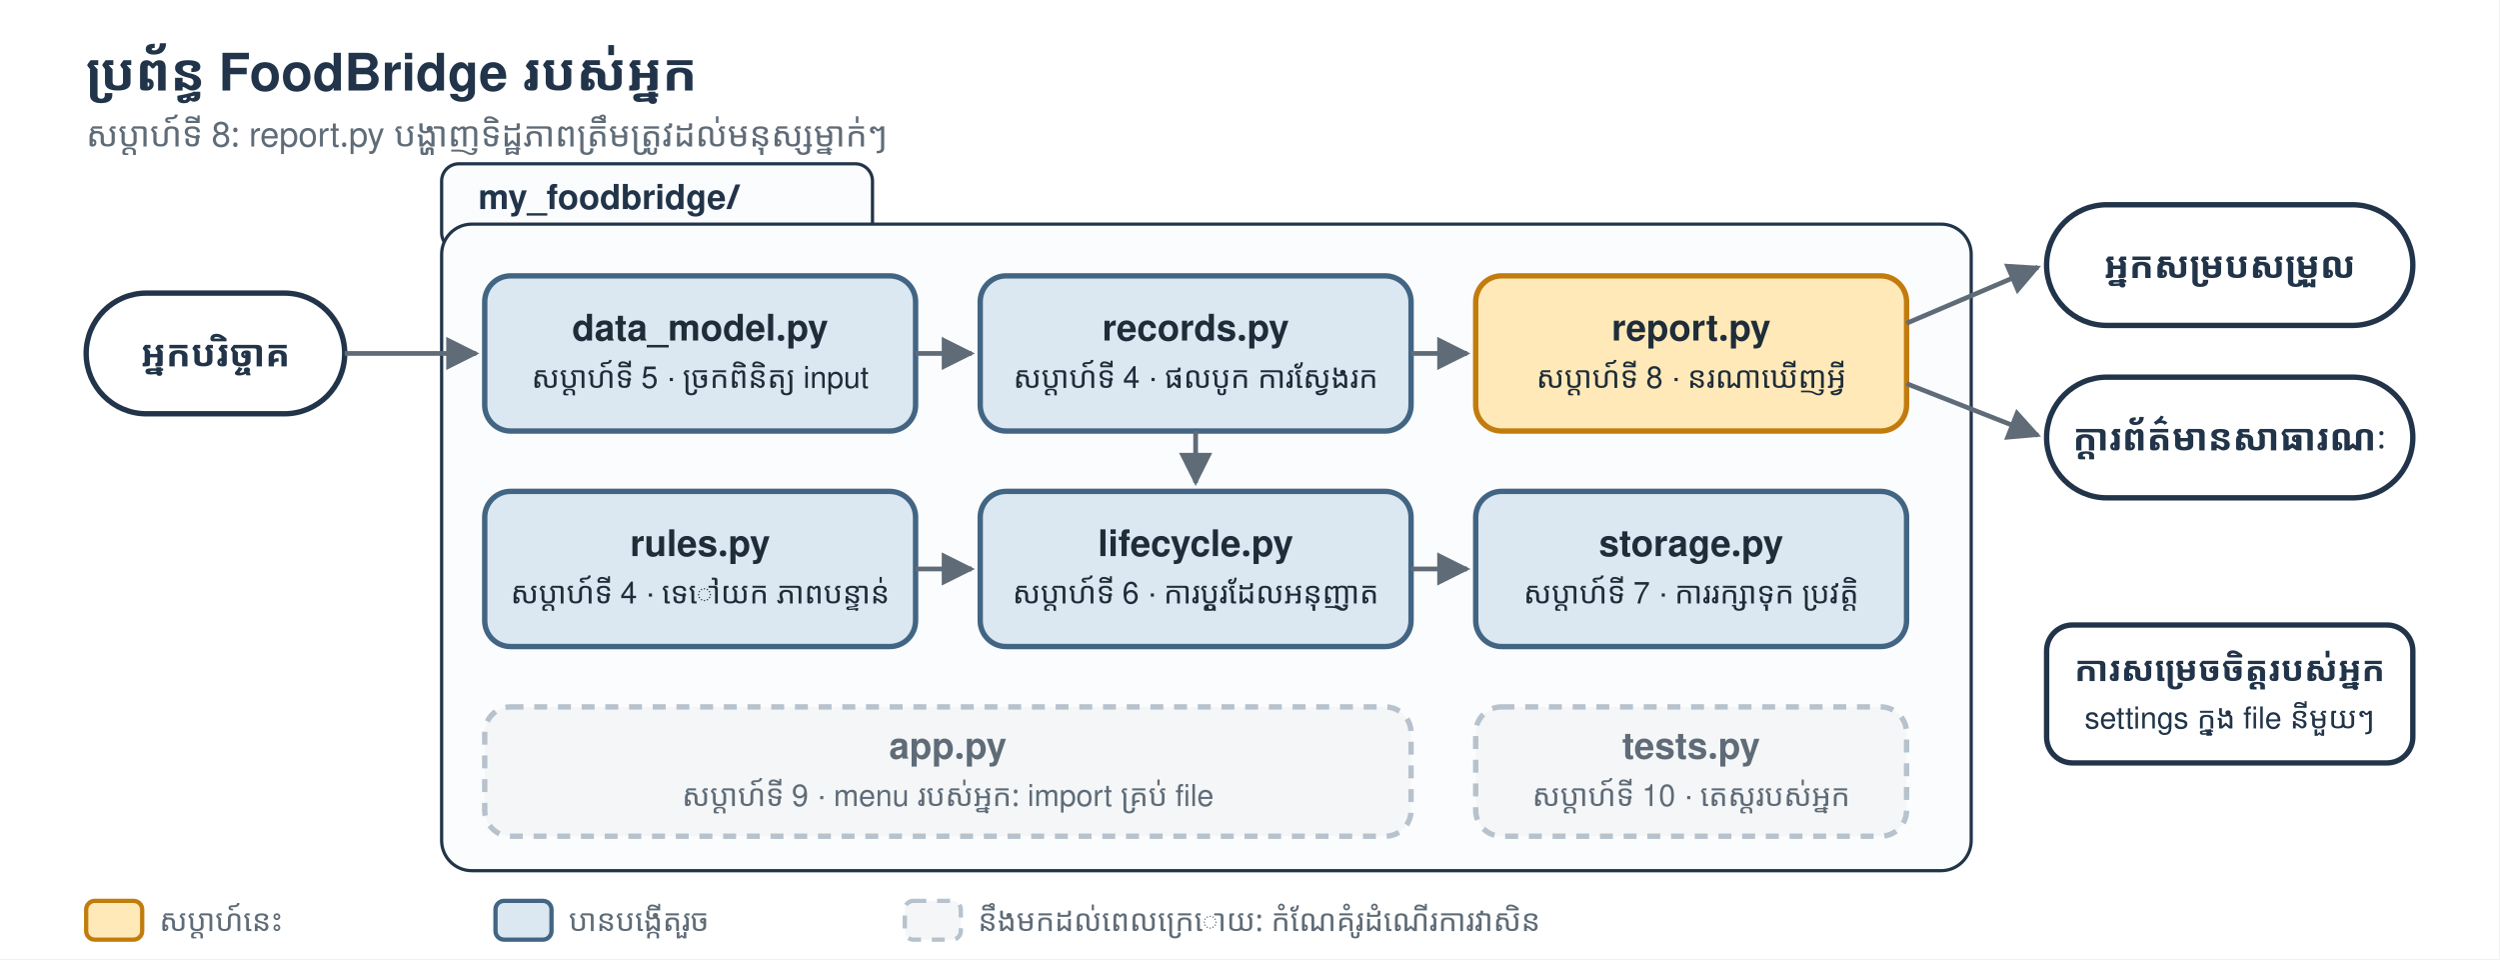
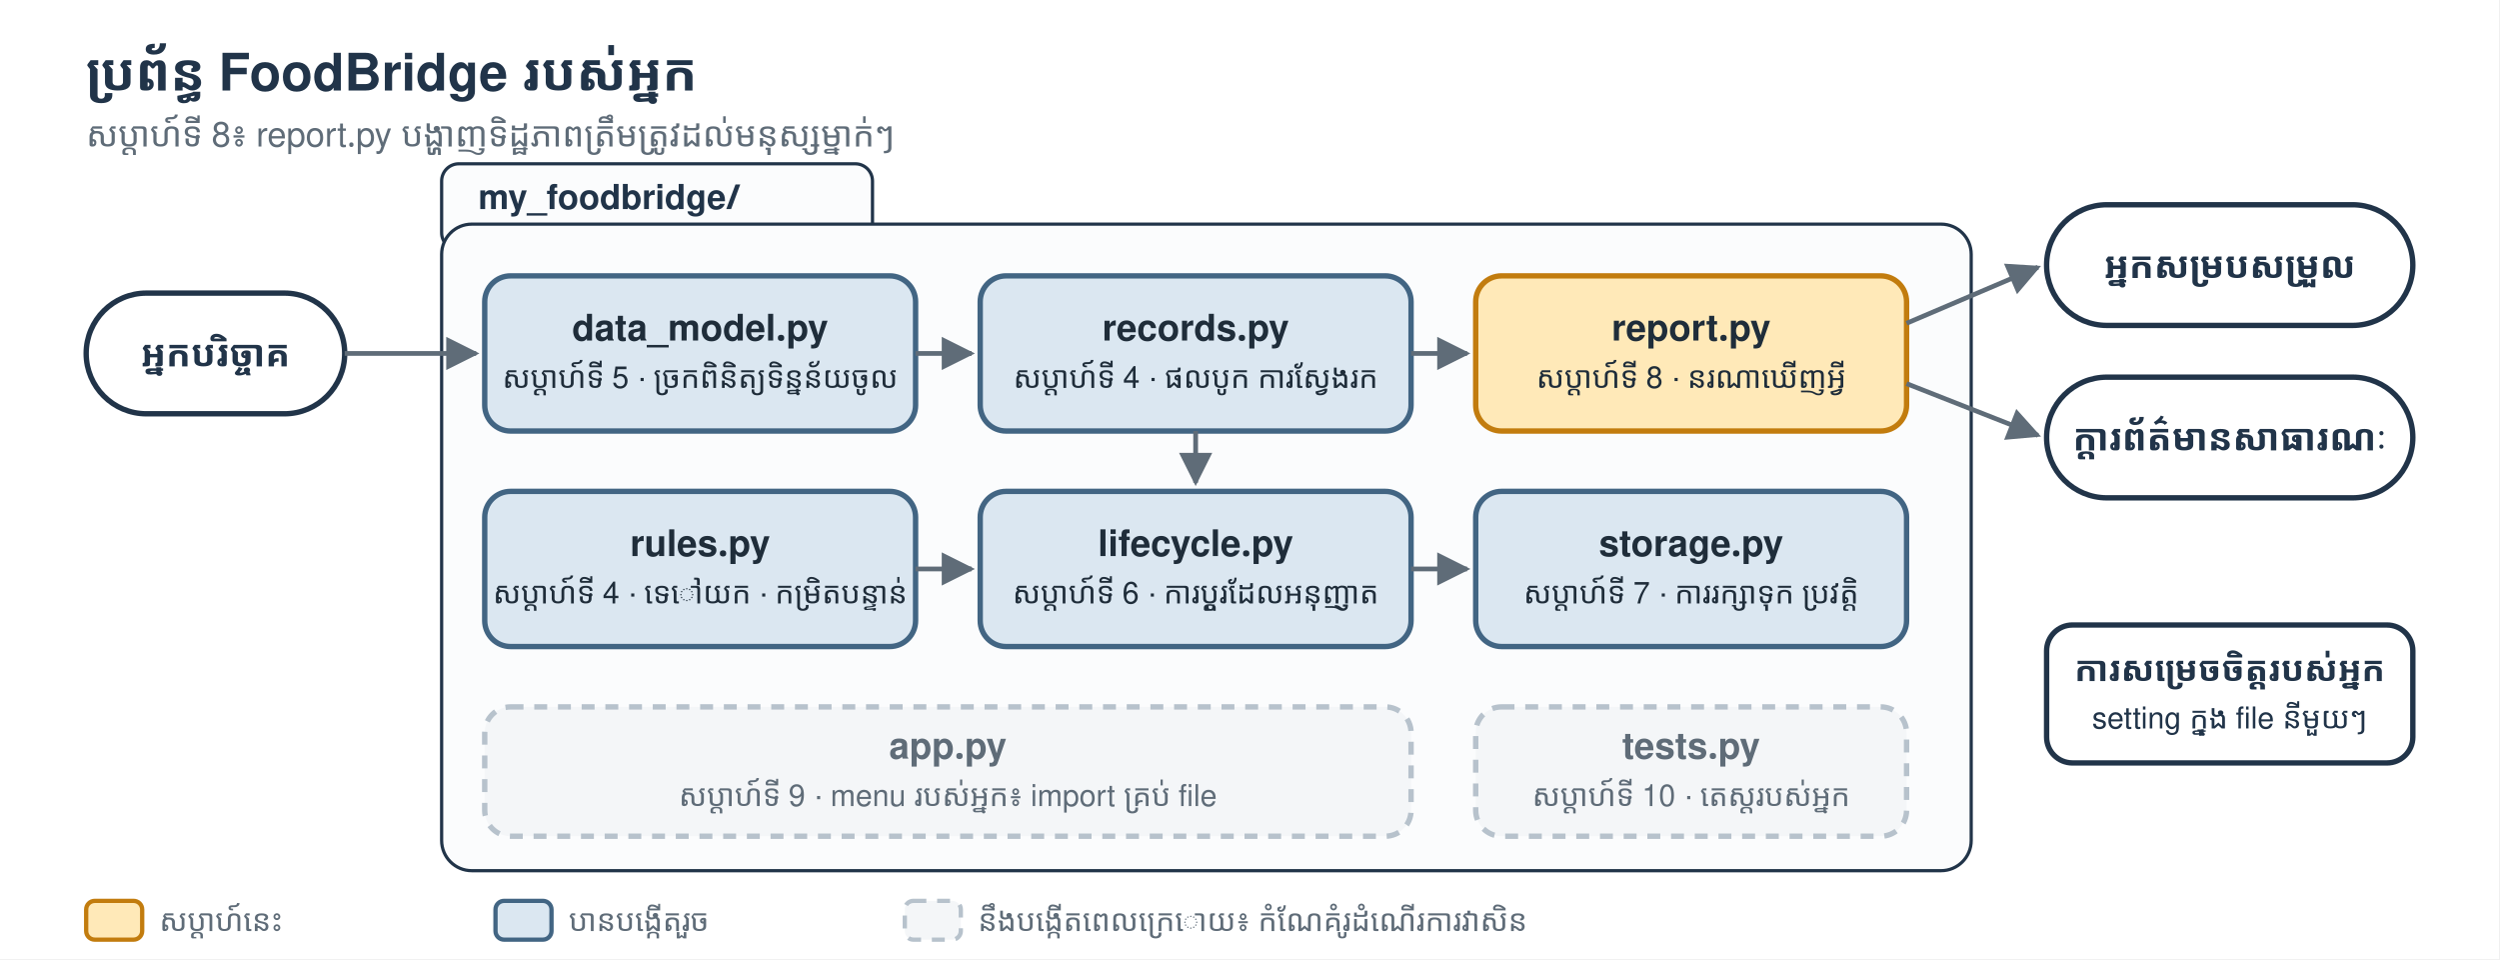
<svg xmlns="http://www.w3.org/2000/svg" width="1160" height="445" viewBox="0 0 1160 445" role="img" font-family="system-ui, -apple-system, 'Segoe UI', 'Noto Sans Khmer', 'Khmer Sangam MN', 'Khmer UI', 'Khmer OS Battambang', Helvetica, Arial, sans-serif">
  <rect width="1160" height="445" fill="#ffffff" />
  <defs>
    <marker id="arrow" viewBox="0 0 10 10" refX="9" refY="5" markerWidth="7" markerHeight="7" orient="auto-start-reverse">
      <path d="M0,0 L10,5 L0,10 z" fill="#5f6c78" />
    </marker>
  </defs>
  <text x="40" y="42" font-size="24" font-weight="700" fill="#213449" text-anchor="start">ប្រព័ន្ធ FoodBridge របស់អ្នក</text>
-   <text x="40" y="68" font-size="16" font-weight="400" fill="#5f6c78" text-anchor="start">សប្ដាហ៍ទី 8: report.py បង្ហាញទិដ្ឋភាពត្រឹមត្រូវដល់មនុស្សម្នាក់ៗ</text>
+   <text x="40" y="68" font-size="16" font-weight="400" fill="#5f6c78" text-anchor="start">សប្ដាហ៍ទី 8៖ report.py បង្ហាញទិដ្ឋភាពត្រឹមត្រូវដល់មនុស្សម្នាក់ៗ</text>
  <rect x="205" y="76" width="200" height="40" rx="8" fill="#fbfcfd" stroke="#213449" stroke-width="1.5" />
  <text x="222" y="97" font-size="16" font-weight="700" fill="#213449" text-anchor="start">my_foodbridge/</text>
  <rect x="205" y="104" width="710" height="300" rx="14" fill="#fbfcfd" stroke="#213449" stroke-width="1.5" />
  <rect x="225" y="128" width="200" height="72" rx="12" fill="#dbe7f1" stroke="#426583" stroke-width="2.5" />
  <text x="325.0" y="158.0" text-anchor="middle" font-size="17" font-weight="700" fill="#1f2d3a">data_model.py</text>
-   <text x="325.0" y="180.0" text-anchor="middle" font-size="14" fill="#1f2d3a">សប្ដាហ៍ទី 5 · ច្រកពិនិត្យ input</text>
+   <text x="325.0" y="180.0" text-anchor="middle" font-size="14" fill="#1f2d3a">សប្ដាហ៍ទី 5 · ច្រកពិនិត្យទិន្នន័យចូល</text>
  <rect x="455" y="128" width="200" height="72" rx="12" fill="#dbe7f1" stroke="#426583" stroke-width="2.5" />
  <text x="555.0" y="158.0" text-anchor="middle" font-size="17" font-weight="700" fill="#1f2d3a">records.py</text>
  <text x="555.0" y="180.0" text-anchor="middle" font-size="14" fill="#1f2d3a">សប្ដាហ៍ទី 4 · ផលបូក ការស្វែងរក</text>
  <rect x="685" y="128" width="200" height="72" rx="12" fill="#ffe9b8" stroke="#c27c0e" stroke-width="2.5" />
  <text x="785.0" y="158.0" text-anchor="middle" font-size="17" font-weight="700" fill="#1f2d3a">report.py</text>
  <text x="785.0" y="180.0" text-anchor="middle" font-size="14" fill="#1f2d3a">សប្ដាហ៍ទី 8 · នរណាឃើញអ្វី</text>
  <rect x="225" y="228" width="200" height="72" rx="12" fill="#dbe7f1" stroke="#426583" stroke-width="2.5" />
  <text x="325.0" y="258.0" text-anchor="middle" font-size="17" font-weight="700" fill="#1f2d3a">rules.py</text>
-   <text x="325.0" y="280.0" text-anchor="middle" font-size="14" fill="#1f2d3a">សប្ដាហ៍ទី 4 · ទៅយក ភាពបន្ទាន់</text>
+   <text x="325.0" y="280.0" text-anchor="middle" font-size="14" fill="#1f2d3a">សប្ដាហ៍ទី 4 · ទៅយក · កម្រិតបន្ទាន់</text>
  <rect x="455" y="228" width="200" height="72" rx="12" fill="#dbe7f1" stroke="#426583" stroke-width="2.5" />
  <text x="555.0" y="258.0" text-anchor="middle" font-size="17" font-weight="700" fill="#1f2d3a">lifecycle.py</text>
  <text x="555.0" y="280.0" text-anchor="middle" font-size="14" fill="#1f2d3a">សប្ដាហ៍ទី 6 · ការប្ដូរដែលអនុញ្ញាត</text>
  <rect x="685" y="228" width="200" height="72" rx="12" fill="#dbe7f1" stroke="#426583" stroke-width="2.5" />
  <text x="785.0" y="258.0" text-anchor="middle" font-size="17" font-weight="700" fill="#1f2d3a">storage.py</text>
  <text x="785.0" y="280.0" text-anchor="middle" font-size="14" fill="#1f2d3a">សប្ដាហ៍ទី 7 · ការរក្សាទុក ប្រវត្តិ</text>
  <rect x="225" y="328" width="430" height="60" rx="12" fill="#f4f6f8" stroke="#b7c2cc" stroke-width="2.5" stroke-dasharray="6 5" />
  <text x="440.0" y="352.0" text-anchor="middle" font-size="17" font-weight="700" fill="#5f6c78">app.py</text>
-   <text x="440.0" y="374.0" text-anchor="middle" font-size="14" fill="#5f6c78">សប្ដាហ៍ទី 9 · menu របស់អ្នក: import គ្រប់ file</text>
+   <text x="440.0" y="374.0" text-anchor="middle" font-size="14" fill="#5f6c78">សប្ដាហ៍ទី 9 · menu របស់អ្នក៖ import គ្រប់ file</text>
  <rect x="685" y="328" width="200" height="60" rx="12" fill="#f4f6f8" stroke="#b7c2cc" stroke-width="2.5" stroke-dasharray="6 5" />
  <text x="785.0" y="352.0" text-anchor="middle" font-size="17" font-weight="700" fill="#5f6c78">tests.py</text>
  <text x="785.0" y="374.0" text-anchor="middle" font-size="14" fill="#5f6c78">សប្ដាហ៍ទី 10 · តេស្តរបស់អ្នក</text>
  <rect x="40" y="136" width="120" height="56" rx="28" fill="#ffffff" stroke="#213449" stroke-width="2.5" />
  <text x="100.0" y="170.0" text-anchor="middle" font-size="17" font-weight="700" fill="#213449">អ្នកបរិច្ចាគ</text>
  <rect x="950" y="95" width="170" height="56" rx="28" fill="#ffffff" stroke="#213449" stroke-width="2.5" />
  <text x="1035.0" y="129.0" text-anchor="middle" font-size="17" font-weight="700" fill="#213449">អ្នកសម្របសម្រួល</text>
  <rect x="950" y="175" width="170" height="56" rx="28" fill="#ffffff" stroke="#213449" stroke-width="2.5" />
  <text x="1035.0" y="209.0" text-anchor="middle" font-size="17" font-weight="700" fill="#213449">ក្ដារព័ត៌មានសាធារណៈ</text>
  <line x1="160" y1="164" x2="221" y2="164" stroke="#5f6c78" stroke-width="2.2" marker-end="url(#arrow)" />
  <line x1="425" y1="164" x2="451" y2="164" stroke="#5f6c78" stroke-width="2.2" marker-end="url(#arrow)" />
  <line x1="655" y1="164" x2="681" y2="164" stroke="#5f6c78" stroke-width="2.2" marker-end="url(#arrow)" />
  <line x1="885" y1="150" x2="946" y2="124" stroke="#5f6c78" stroke-width="2.2" marker-end="url(#arrow)" />
  <line x1="885" y1="178" x2="946" y2="202" stroke="#5f6c78" stroke-width="2.2" marker-end="url(#arrow)" />
  <line x1="555" y1="200" x2="555" y2="224" stroke="#5f6c78" stroke-width="2.2" marker-end="url(#arrow)" />
  <line x1="425" y1="264" x2="451" y2="264" stroke="#5f6c78" stroke-width="2.2" marker-end="url(#arrow)" />
  <line x1="655" y1="264" x2="681" y2="264" stroke="#5f6c78" stroke-width="2.2" marker-end="url(#arrow)" />
  <rect x="950" y="290" width="170" height="64" rx="12" fill="#ffffff" stroke="#213449" stroke-width="2.5" />
  <text x="1035.0" y="316.0" text-anchor="middle" font-size="16" font-weight="700" fill="#213449">ការសម្រេចចិត្តរបស់អ្នក</text>
-   <text x="1035.0" y="338.0" text-anchor="middle" font-size="14" fill="#213449">settings ក្នុង file នីមួយៗ</text>
+   <text x="1035.0" y="338.0" text-anchor="middle" font-size="14" fill="#213449">setting ក្នុង file នីមួយៗ</text>
  <rect x="40" y="418" width="26" height="18" rx="4" fill="#ffe9b8" stroke="#c27c0e" stroke-width="2" />
  <text x="74" y="432" font-size="14" font-weight="400" fill="#5f6c78" text-anchor="start">សប្ដាហ៍នេះ</text>
  <rect x="230" y="418" width="26" height="18" rx="4" fill="#dbe7f1" stroke="#426583" stroke-width="2" />
  <text x="264" y="432" font-size="14" font-weight="400" fill="#5f6c78" text-anchor="start">បានបង្កើតរួច</text>
  <rect x="420" y="418" width="26" height="18" rx="4" fill="#f4f6f8" stroke="#b7c2cc" stroke-width="2" stroke-dasharray="6 5" />
-   <text x="454" y="432" font-size="14" font-weight="400" fill="#5f6c78" text-anchor="start">នឹងមកដល់ពេលក្រោយ: កំណែគំរូដំណើរការវាសិន</text>
+   <text x="454" y="432" font-size="14" font-weight="400" fill="#5f6c78" text-anchor="start">នឹងបង្កើតពេលក្រោយ៖ កំណែគំរូដំណើរការវាសិន</text>
</svg>
